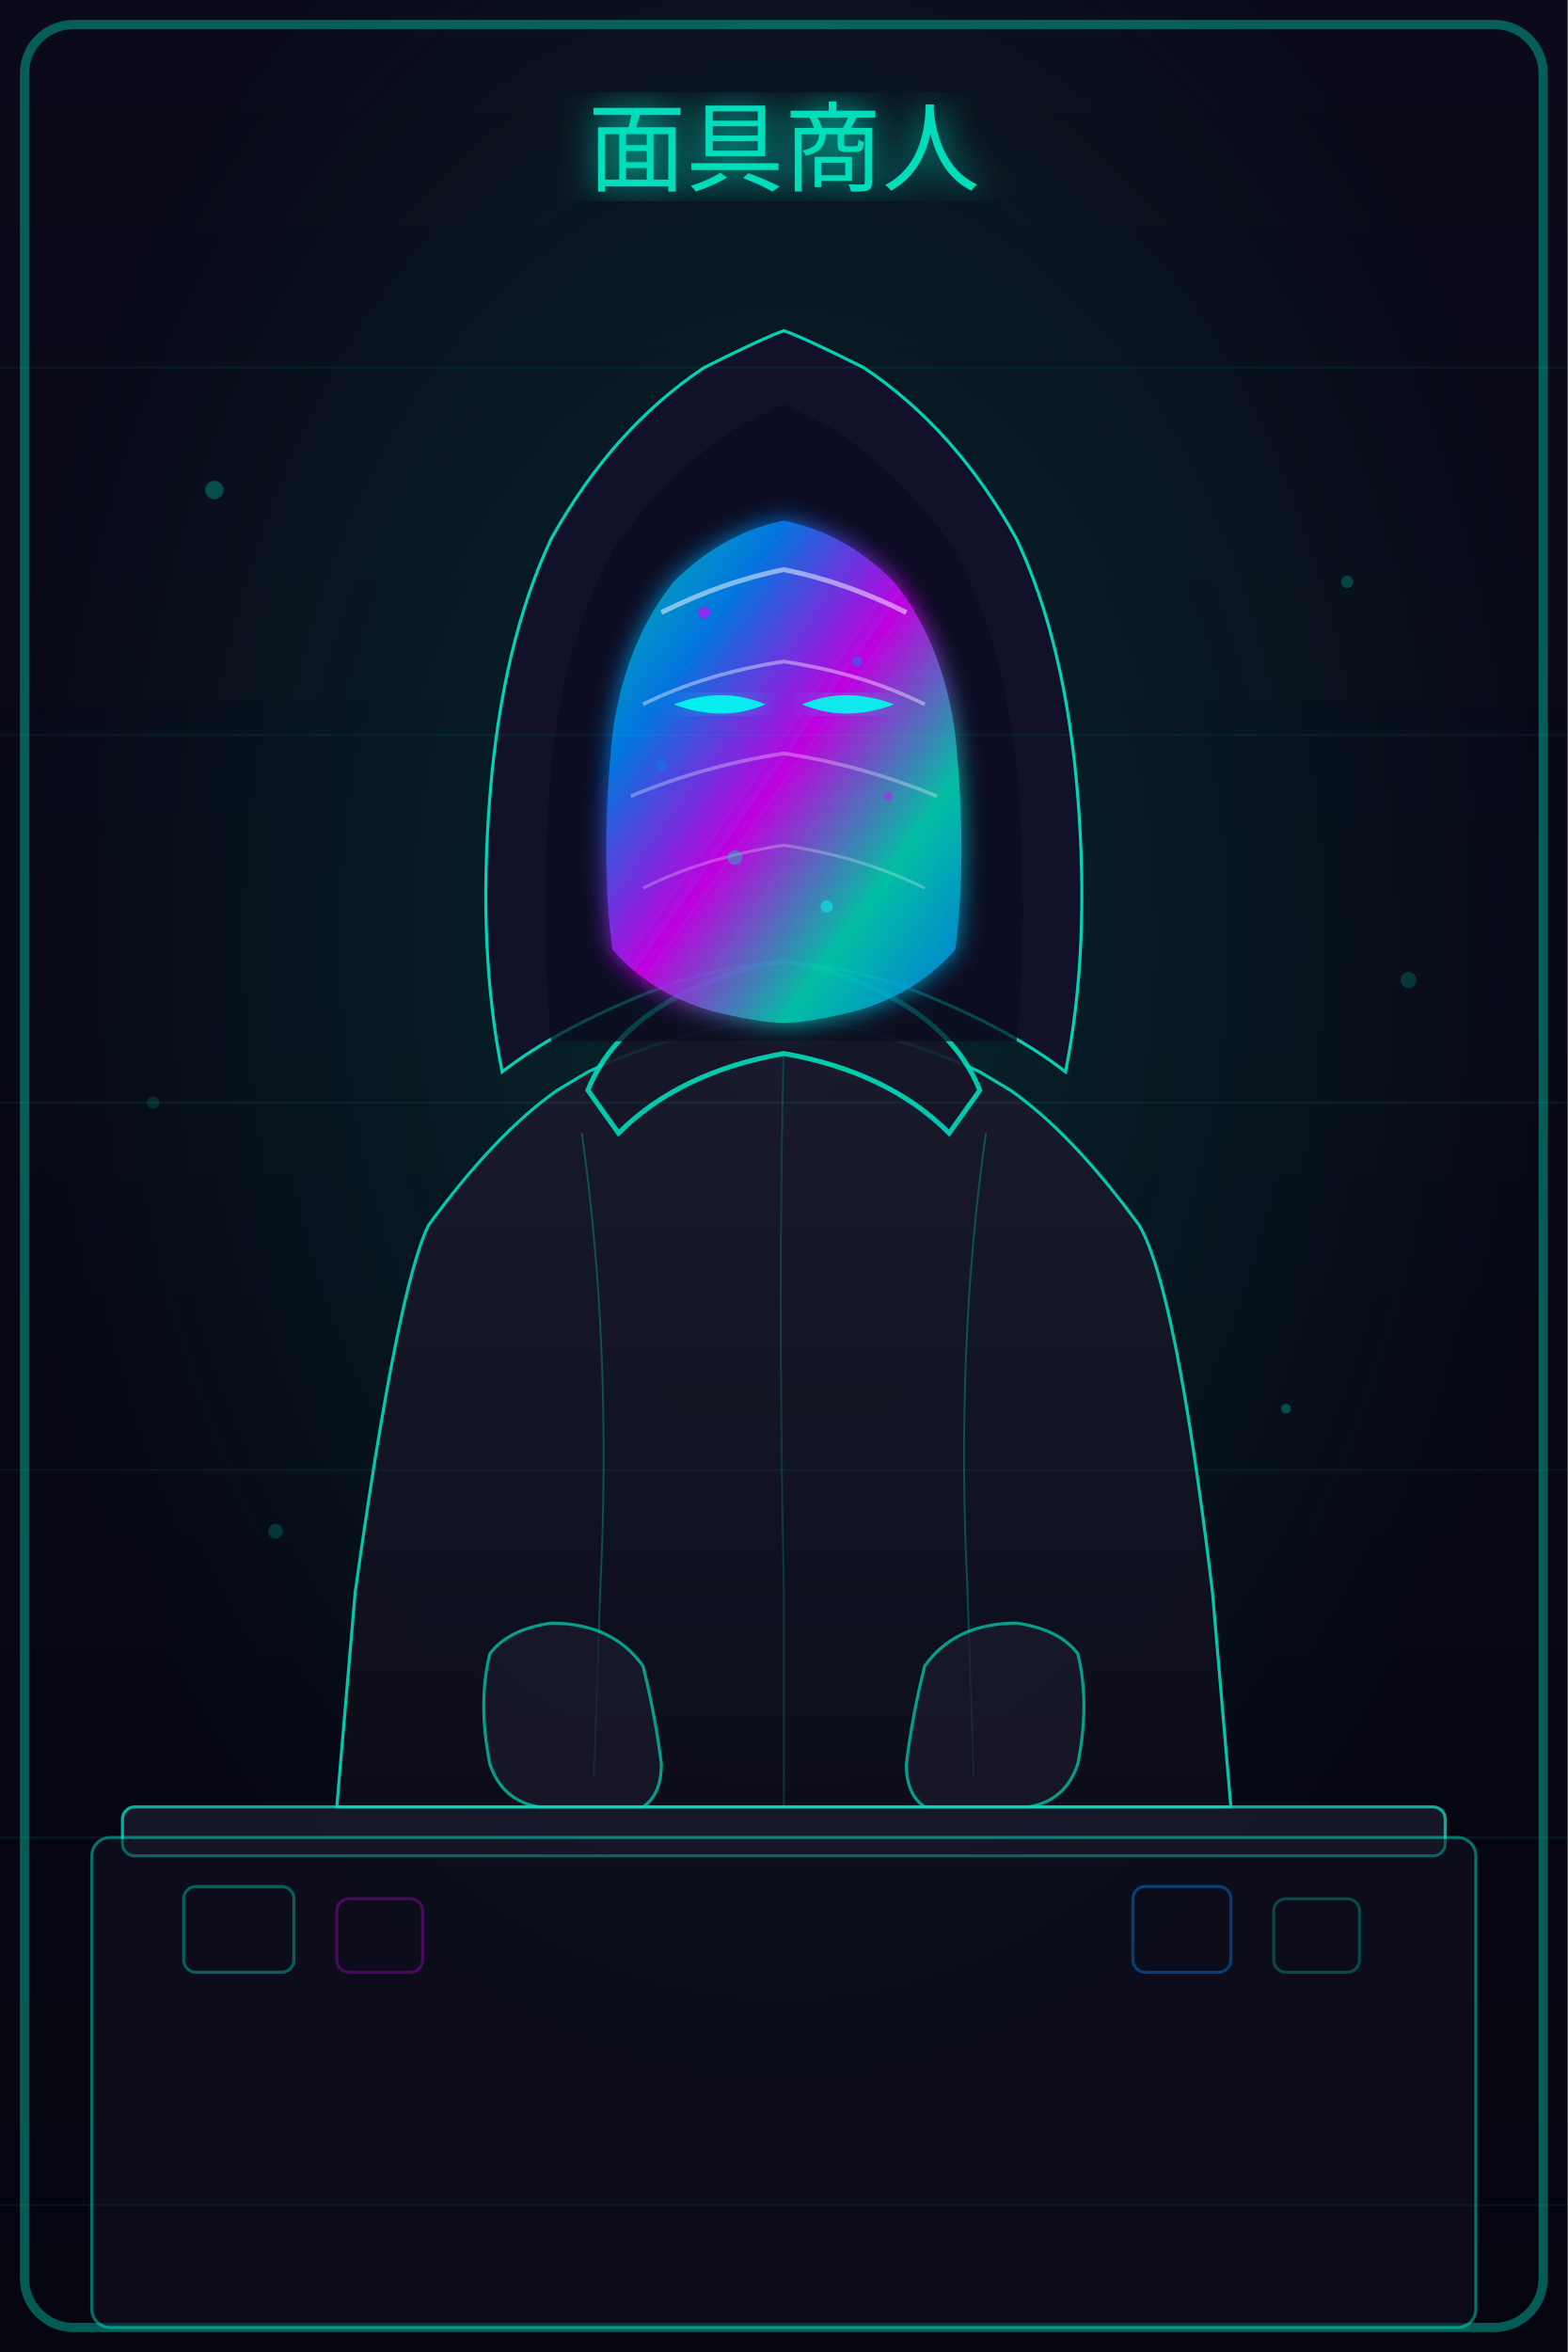
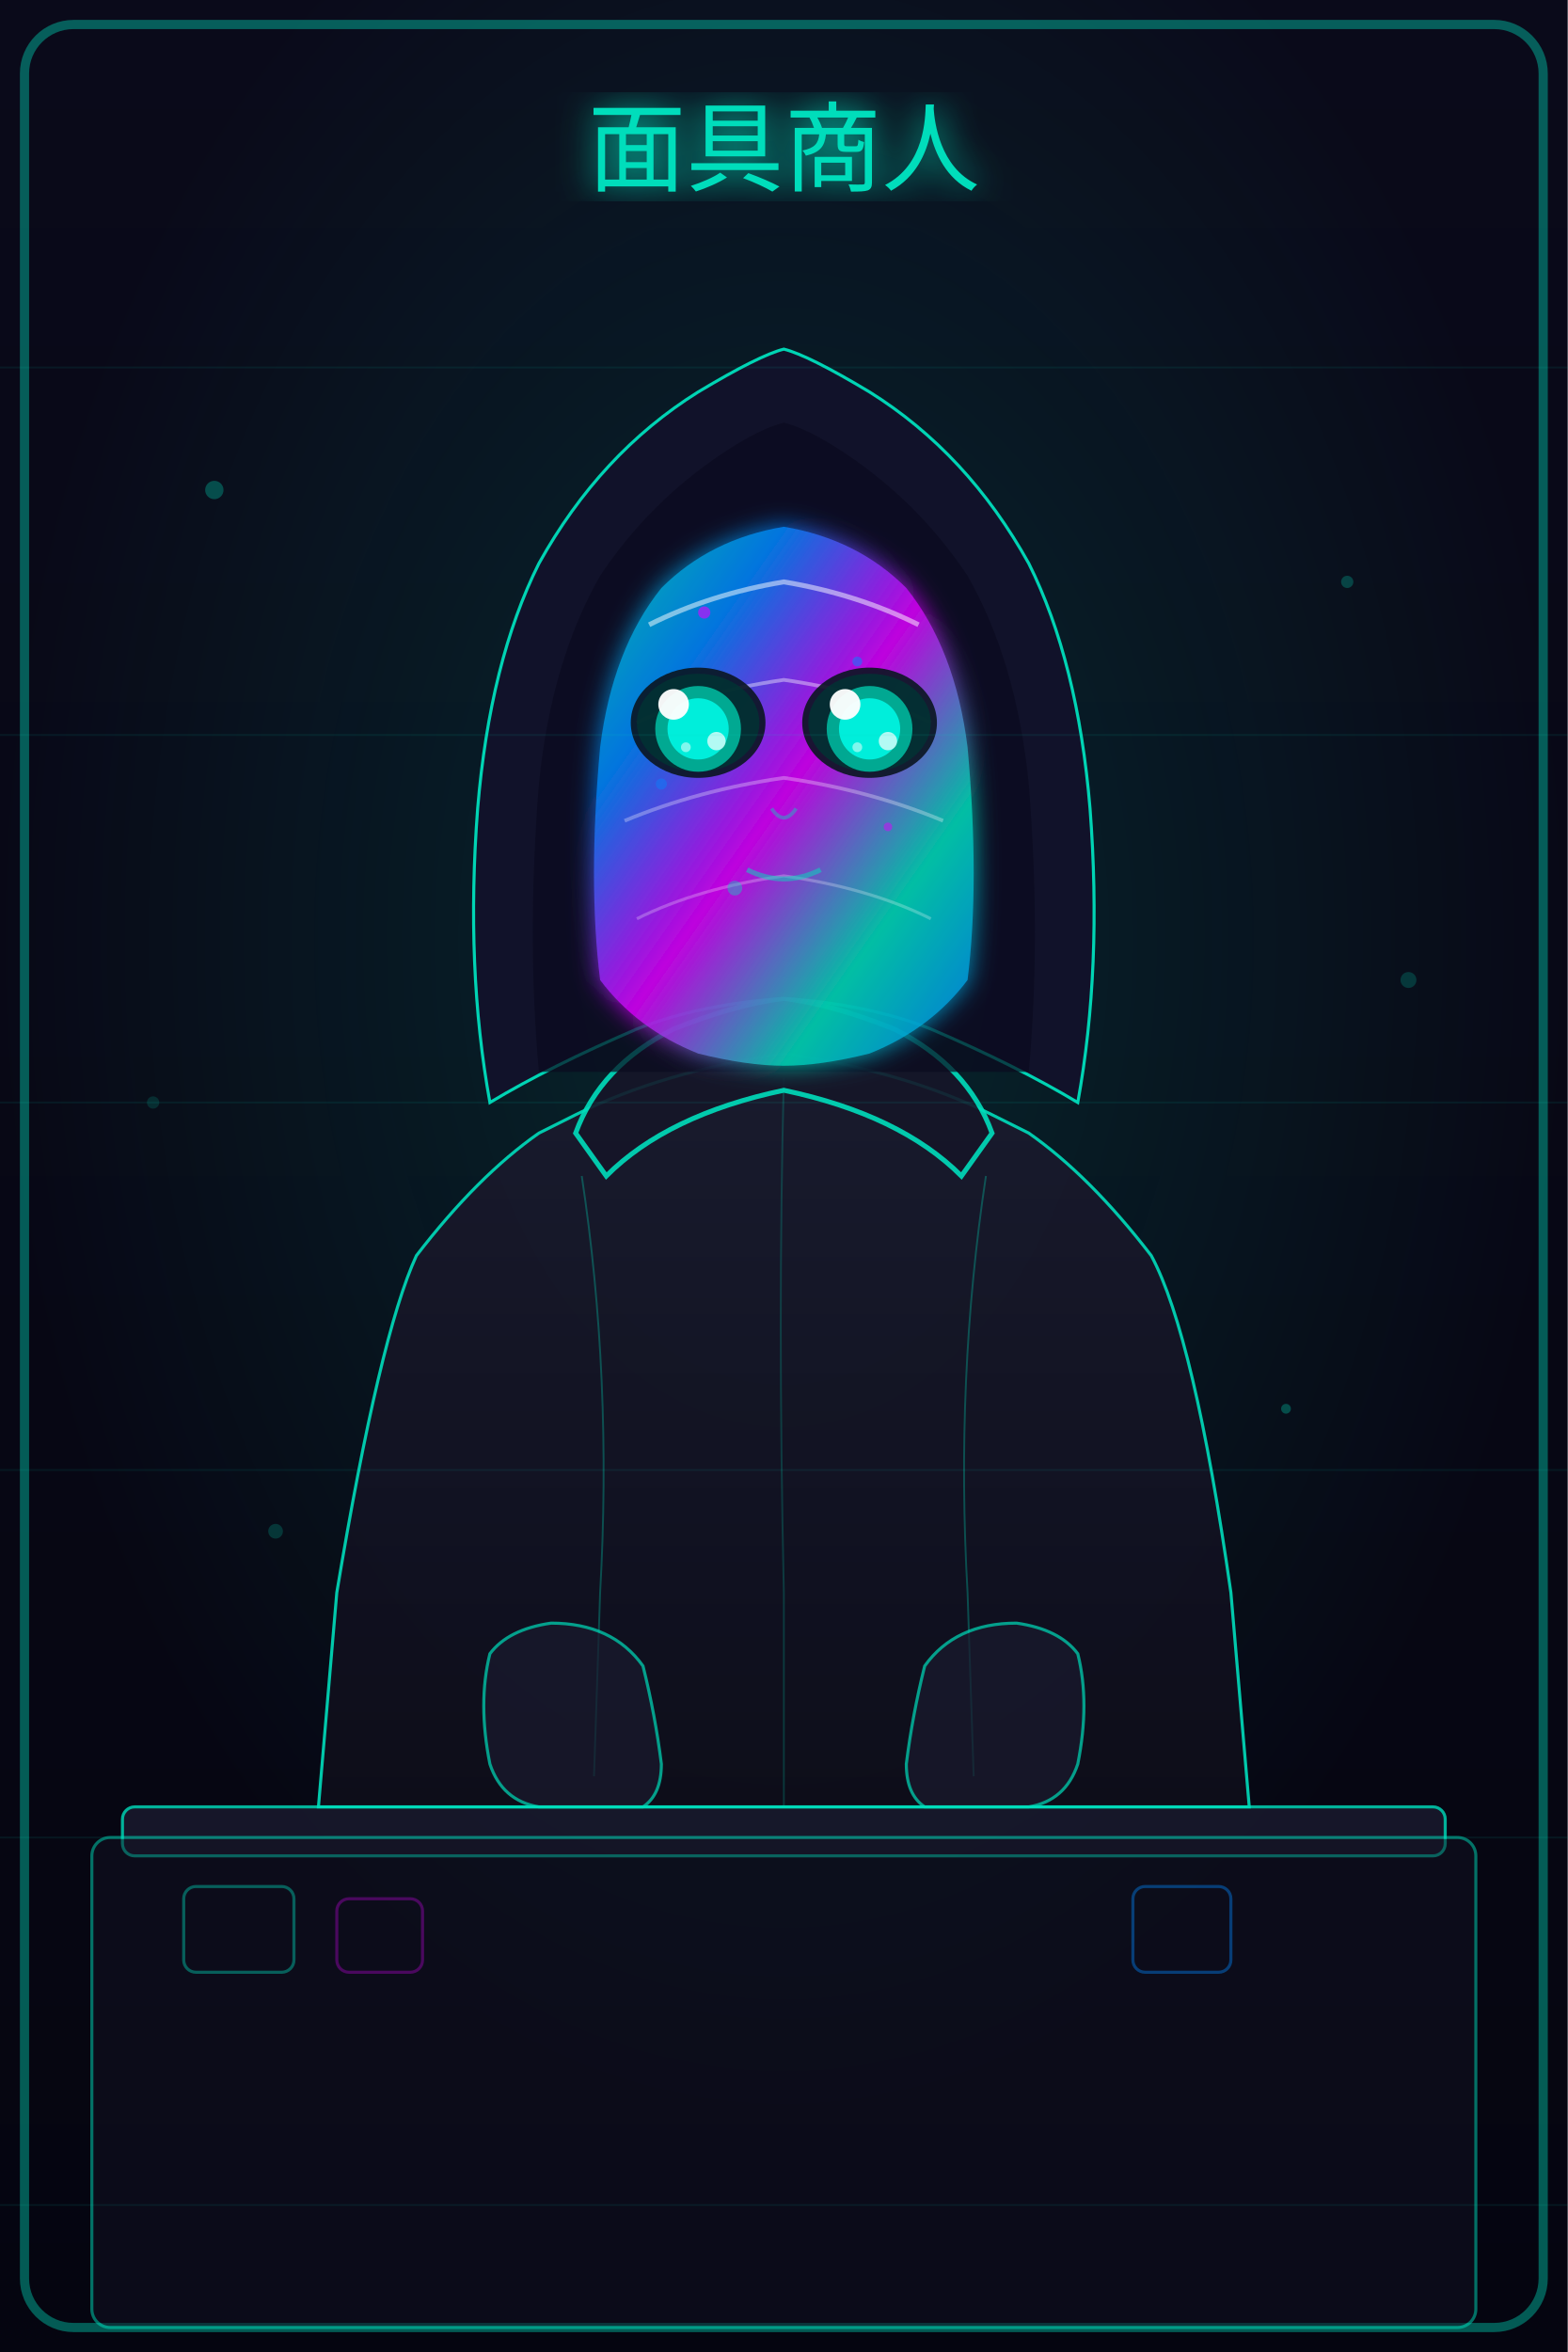
<svg xmlns="http://www.w3.org/2000/svg" width="256" height="384" viewBox="0 0 256 384">
  <defs>
    <linearGradient id="mm_bg" x1="0" y1="0" x2="0" y2="1">
      <stop offset="0%" stop-color="#0a0a1a" />
      <stop offset="100%" stop-color="#050510" />
    </linearGradient>
    <linearGradient id="mm_mask_holo" x1="0" y1="0" x2="1" y2="1">
      <stop offset="0%" stop-color="#00ddbb" />
      <stop offset="25%" stop-color="#0088ff" />
      <stop offset="50%" stop-color="#dd00ff" />
      <stop offset="75%" stop-color="#00ddbb" />
      <stop offset="100%" stop-color="#0088ff" />
    </linearGradient>
    <linearGradient id="mm_robe" x1="0" y1="0" x2="0" y2="1">
      <stop offset="0%" stop-color="#1a1a2e" />
      <stop offset="100%" stop-color="#0d0d1a" />
    </linearGradient>
    <radialGradient id="mm_glow" cx="0.5" cy="0.4" r="0.5">
      <stop offset="0%" stop-color="#00ddbb" stop-opacity="0.15" />
      <stop offset="100%" stop-color="#00ddbb" stop-opacity="0" />
    </radialGradient>
    <filter id="mm_neon">
      <feGaussianBlur stdDeviation="3" result="blur" />
      <feMerge>
        <feMergeNode in="blur" />
        <feMergeNode in="SourceGraphic" />
      </feMerge>
    </filter>
    <filter id="mm_holo_glow">
      <feGaussianBlur stdDeviation="2" result="blur" />
      <feMerge>
        <feMergeNode in="blur" />
        <feMergeNode in="SourceGraphic" />
      </feMerge>
    </filter>
-     <clipPath id="mm_frame">
-       <rect x="4" y="4" width="248" height="376" rx="8" />
-     </clipPath>
  </defs>
  <rect width="256" height="384" fill="url(#mm_bg)" />
  <rect width="256" height="384" fill="url(#mm_glow)" />
  <rect x="4" y="4" width="248" height="376" rx="8" fill="none" stroke="#00ddbb" stroke-width="1.5" opacity="0.4" />
  <text x="128" y="30" font-family="monospace" font-size="16" fill="#00ddbb" text-anchor="middle" filter="url(#mm_neon)">面具商人</text>
  <rect x="20" y="295" width="216" height="8" rx="2" fill="#1a1a2e" stroke="#00ddbb" stroke-width="0.5" opacity="0.8" />
  <rect x="15" y="300" width="226" height="80" rx="3" fill="#111122" stroke="#00ddbb" stroke-width="0.5" opacity="0.5" />
  <rect x="30" y="308" width="18" height="14" rx="2" fill="#0d0d1a" stroke="#00ddbb" stroke-width="0.5" opacity="0.4" />
  <rect x="55" y="310" width="14" height="12" rx="2" fill="#0d0d1a" stroke="#dd00ff" stroke-width="0.5" opacity="0.3" />
  <rect x="185" y="308" width="16" height="14" rx="2" fill="#0d0d1a" stroke="#0088ff" stroke-width="0.5" opacity="0.4" />
-   <rect x="208" y="310" width="14" height="12" rx="2" fill="#0d0d1a" stroke="#00ddbb" stroke-width="0.5" opacity="0.3" />
-   <path d="M70,200 Q65,210 58,260 L55,295 H201 L198,260 Q192,210 186,200 Q175,185 165,178 L160,175 Q145,168 128,166 Q111,168 96,175 L91,178 Q81,185 70,200 Z" fill="url(#mm_robe)" stroke="#00ddbb" stroke-width="0.5" opacity="0.9" />
-   <path d="M95,185 Q100,220 98,260 L97,290" fill="none" stroke="#00ddbb" stroke-width="0.3" opacity="0.3" />
-   <path d="M161,185 Q156,220 158,260 L159,290" fill="none" stroke="#00ddbb" stroke-width="0.3" opacity="0.3" />
-   <path d="M128,170 Q127,210 128,260 L128,295" fill="none" stroke="#00ddbb" stroke-width="0.3" opacity="0.2" />
-   <path d="M96,178 Q100,168 112,162 Q120,158 128,157 Q136,158 144,162 Q156,168 160,178 L155,185 Q145,175 128,172 Q111,175 101,185 Z" fill="#151528" stroke="#00ddbb" stroke-width="0.8" opacity="0.9" />
-   <path d="M82,175 Q78,155 80,130 Q82,105 90,88 Q100,70 115,60 Q125,55 128,54 Q131,55 141,60 Q156,70 166,88 Q174,105 176,130 Q178,155 174,175 Q165,168 150,162 Q140,158 128,157 Q116,158 106,162 Q91,168 82,175 Z" fill="#12122a" stroke="#00ddbb" stroke-width="0.5" opacity="0.95" />
-   <path d="M90,170 Q88,150 90,125 Q92,105 100,90 Q108,78 120,70 Q126,67 128,66 Q130,67 136,70 Q148,78 156,90 Q164,105 166,125 Q168,150 166,170" fill="#0a0a1e" opacity="0.7" />
-   <path d="M100,155 Q98,140 100,120 Q102,105 110,95 Q118,87 128,85 Q138,87 146,95 Q154,105 156,120 Q158,140 156,155 Q150,162 140,165 Q132,167 128,167 Q124,167 116,165 Q106,162 100,155 Z" fill="url(#mm_mask_holo)" opacity="0.85" filter="url(#mm_holo_glow)" />
-   <path d="M108,100 Q118,95 128,93 Q138,95 148,100" fill="none" stroke="#ffffff" stroke-width="0.8" opacity="0.5" />
-   <path d="M105,115 Q115,110 128,108 Q141,110 151,115" fill="none" stroke="#ffffff" stroke-width="0.6" opacity="0.4" />
-   <path d="M103,130 Q115,125 128,123 Q141,125 153,130" fill="none" stroke="#ffffff" stroke-width="0.6" opacity="0.3" />
-   <path d="M105,145 Q115,140 128,138 Q141,140 151,145" fill="none" stroke="#ffffff" stroke-width="0.5" opacity="0.25" />
-   <path d="M110,115 Q118,112 125,115 Q118,118 110,115 Z" fill="#00ffee" opacity="0.9" filter="url(#mm_neon)" />
-   <path d="M131,115 Q138,112 146,115 Q138,118 131,115 Z" fill="#00ffee" opacity="0.9" filter="url(#mm_neon)" />
+   <path d="M68,205 Q62,218 55,260 L52,295 H204 L201,260 Q195,218 188,205 Q178,192 168,185 L162,182 Q148,175 128,172 Q108,175 94,182 L88,185 Q78,192 68,205 Z" fill="url(#mm_robe)" stroke="#00ddbb" stroke-width="0.5" opacity="0.9" />
+   <path d="M95,192 Q100,225 98,260 L97,290" fill="none" stroke="#00ddbb" stroke-width="0.3" opacity="0.3" />
+   <path d="M161,192 Q156,225 158,260 L159,290" fill="none" stroke="#00ddbb" stroke-width="0.3" opacity="0.3" />
+   <path d="M128,176 Q127,215 128,260 L128,295" fill="none" stroke="#00ddbb" stroke-width="0.3" opacity="0.2" />
+   <path d="M94,185 Q98,174 110,168 Q120,164 128,163 Q136,164 146,168 Q158,174 162,185 L157,192 Q147,182 128,178 Q109,182 99,192 Z" fill="#151528" stroke="#00ddbb" stroke-width="0.8" opacity="0.9" />
+   <path d="M80,180 Q76,158 78,132 Q80,108 88,92 Q98,74 114,64 Q124,58 128,57 Q132,58 142,64 Q158,74 168,92 Q176,108 178,132 Q180,158 176,180 Q166,174 152,168 Q142,164 128,163 Q114,164 104,168 Q90,174 80,180 Z" fill="#12122a" stroke="#00ddbb" stroke-width="0.5" opacity="0.95" />
+   <path d="M88,175 Q86,153 88,128 Q90,108 98,94 Q106,82 118,74 Q124,70 128,69 Q132,70 138,74 Q150,82 158,94 Q166,108 168,128 Q170,153 168,175" fill="#0a0a1e" opacity="0.7" />
+   <path d="M98,160 Q96,144 98,122 Q100,106 108,96 Q116,88 128,86 Q140,88 148,96 Q156,106 158,122 Q160,144 158,160 Q152,168 142,172 Q134,174 128,174 Q122,174 114,172 Q104,168 98,160 Z" fill="url(#mm_mask_holo)" opacity="0.85" filter="url(#mm_holo_glow)" />
+   <path d="M106,102 Q116,97 128,95 Q140,97 150,102" fill="none" stroke="#ffffff" stroke-width="0.8" opacity="0.5" />
+   <path d="M104,118 Q114,113 128,111 Q142,113 152,118" fill="none" stroke="#ffffff" stroke-width="0.6" opacity="0.4" />
+   <path d="M102,134 Q114,129 128,127 Q142,129 154,134" fill="none" stroke="#ffffff" stroke-width="0.6" opacity="0.3" />
+   <path d="M104,150 Q114,145 128,143 Q142,145 152,150" fill="none" stroke="#ffffff" stroke-width="0.5" opacity="0.25" />
+   <ellipse cx="114" cy="118" rx="11" ry="9" fill="#0a1520" opacity="0.9" />
+   <ellipse cx="114" cy="118" rx="10" ry="8" fill="#003333" opacity="0.8" />
+   <ellipse cx="114" cy="119" rx="7" ry="7" fill="#00ddbb" opacity="0.7" />
+   <ellipse cx="114" cy="119" rx="5" ry="5" fill="#00ffee" opacity="0.8" />
+   <circle cx="110" cy="115" r="2.5" fill="#ffffff" opacity="0.95" />
+   <circle cx="117" cy="121" r="1.5" fill="#ffffff" opacity="0.7" />
+   <circle cx="112" cy="122" r="0.8" fill="#ffffff" opacity="0.5" />
+   <ellipse cx="142" cy="118" rx="11" ry="9" fill="#0a1520" opacity="0.9" />
+   <ellipse cx="142" cy="118" rx="10" ry="8" fill="#003333" opacity="0.8" />
+   <ellipse cx="142" cy="119" rx="7" ry="7" fill="#00ddbb" opacity="0.7" />
+   <ellipse cx="142" cy="119" rx="5" ry="5" fill="#00ffee" opacity="0.8" />
+   <circle cx="138" cy="115" r="2.5" fill="#ffffff" opacity="0.95" />
+   <circle cx="145" cy="121" r="1.5" fill="#ffffff" opacity="0.7" />
+   <circle cx="140" cy="122" r="0.8" fill="#ffffff" opacity="0.5" />
+   <path d="M126,132 Q128,135 130,132" fill="none" stroke="#00ddbb" stroke-width="0.6" opacity="0.4" />
+   <path d="M122,142 Q128,145 134,142" fill="none" stroke="#00ddbb" stroke-width="0.8" opacity="0.5" />
  <circle cx="115" cy="100" r="1" fill="#dd00ff" opacity="0.6" />
  <circle cx="140" cy="108" r="0.8" fill="#0088ff" opacity="0.5" />
-   <circle cx="120" cy="140" r="1.2" fill="#00ddbb" opacity="0.4" />
-   <circle cx="145" cy="130" r="0.7" fill="#dd00ff" opacity="0.5" />
-   <circle cx="108" cy="125" r="0.9" fill="#0088ff" opacity="0.4" />
-   <circle cx="135" cy="148" r="1" fill="#00ffee" opacity="0.5" />
+   <circle cx="120" cy="145" r="1.2" fill="#00ddbb" opacity="0.4" />
+   <circle cx="145" cy="135" r="0.7" fill="#dd00ff" opacity="0.5" />
+   <circle cx="108" cy="128" r="0.9" fill="#0088ff" opacity="0.4" />
  <path d="M80,270 Q78,278 80,288 Q82,294 88,295 L105,295 Q108,293 108,288 Q107,280 105,272 Q100,265 90,265 Q83,266 80,270 Z" fill="#1a1a2e" stroke="#00ddbb" stroke-width="0.5" opacity="0.7" />
  <path d="M176,270 Q178,278 176,288 Q174,294 168,295 L151,295 Q148,293 148,288 Q149,280 151,272 Q156,265 166,265 Q173,266 176,270 Z" fill="#1a1a2e" stroke="#00ddbb" stroke-width="0.5" opacity="0.7" />
  <circle cx="35" cy="80" r="1.5" fill="#00ddbb" opacity="0.3" />
  <circle cx="220" cy="95" r="1" fill="#00ddbb" opacity="0.25" />
  <circle cx="45" cy="250" r="1.2" fill="#00ddbb" opacity="0.2" />
  <circle cx="210" cy="230" r="0.8" fill="#00ddbb" opacity="0.3" />
  <circle cx="25" cy="180" r="1" fill="#00ddbb" opacity="0.15" />
  <circle cx="230" cy="160" r="1.3" fill="#00ddbb" opacity="0.2" />
  <line x1="0" y1="60" x2="256" y2="60" stroke="#00ddbb" stroke-width="0.3" opacity="0.08" />
  <line x1="0" y1="120" x2="256" y2="120" stroke="#00ddbb" stroke-width="0.3" opacity="0.08" />
  <line x1="0" y1="180" x2="256" y2="180" stroke="#00ddbb" stroke-width="0.3" opacity="0.08" />
  <line x1="0" y1="240" x2="256" y2="240" stroke="#00ddbb" stroke-width="0.3" opacity="0.08" />
  <line x1="0" y1="300" x2="256" y2="300" stroke="#00ddbb" stroke-width="0.3" opacity="0.08" />
  <line x1="0" y1="360" x2="256" y2="360" stroke="#00ddbb" stroke-width="0.3" opacity="0.08" />
</svg>
